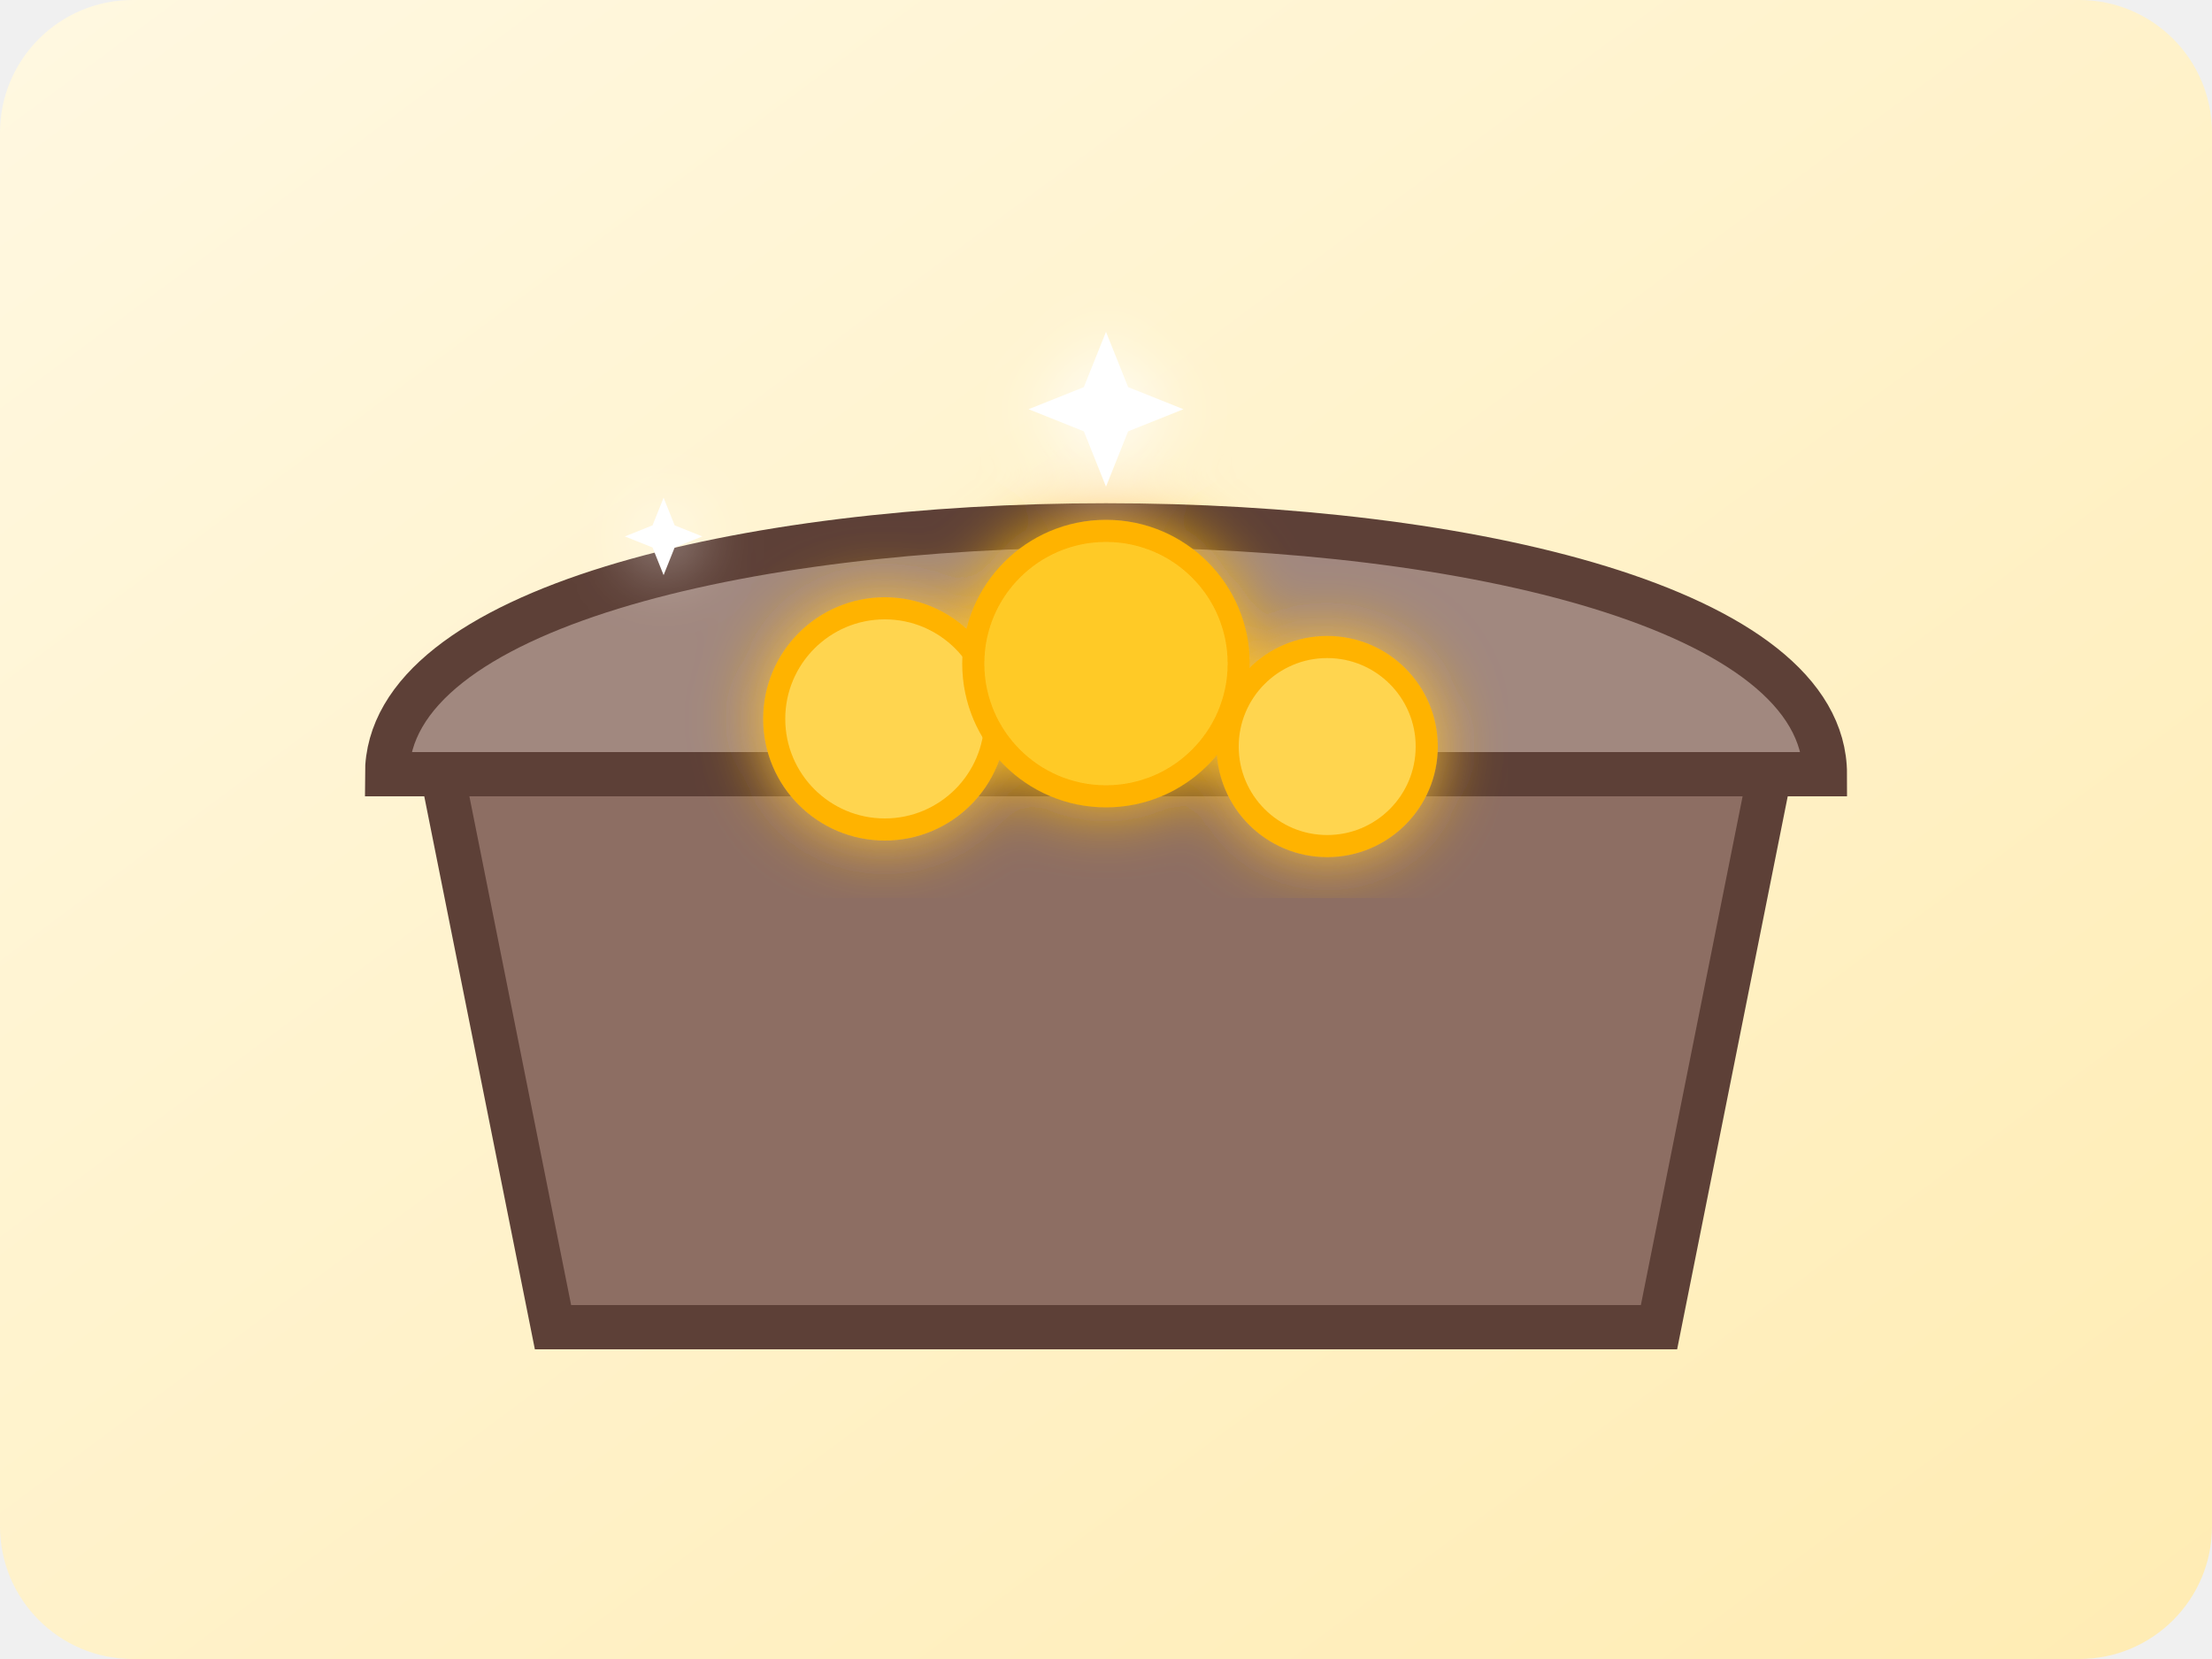
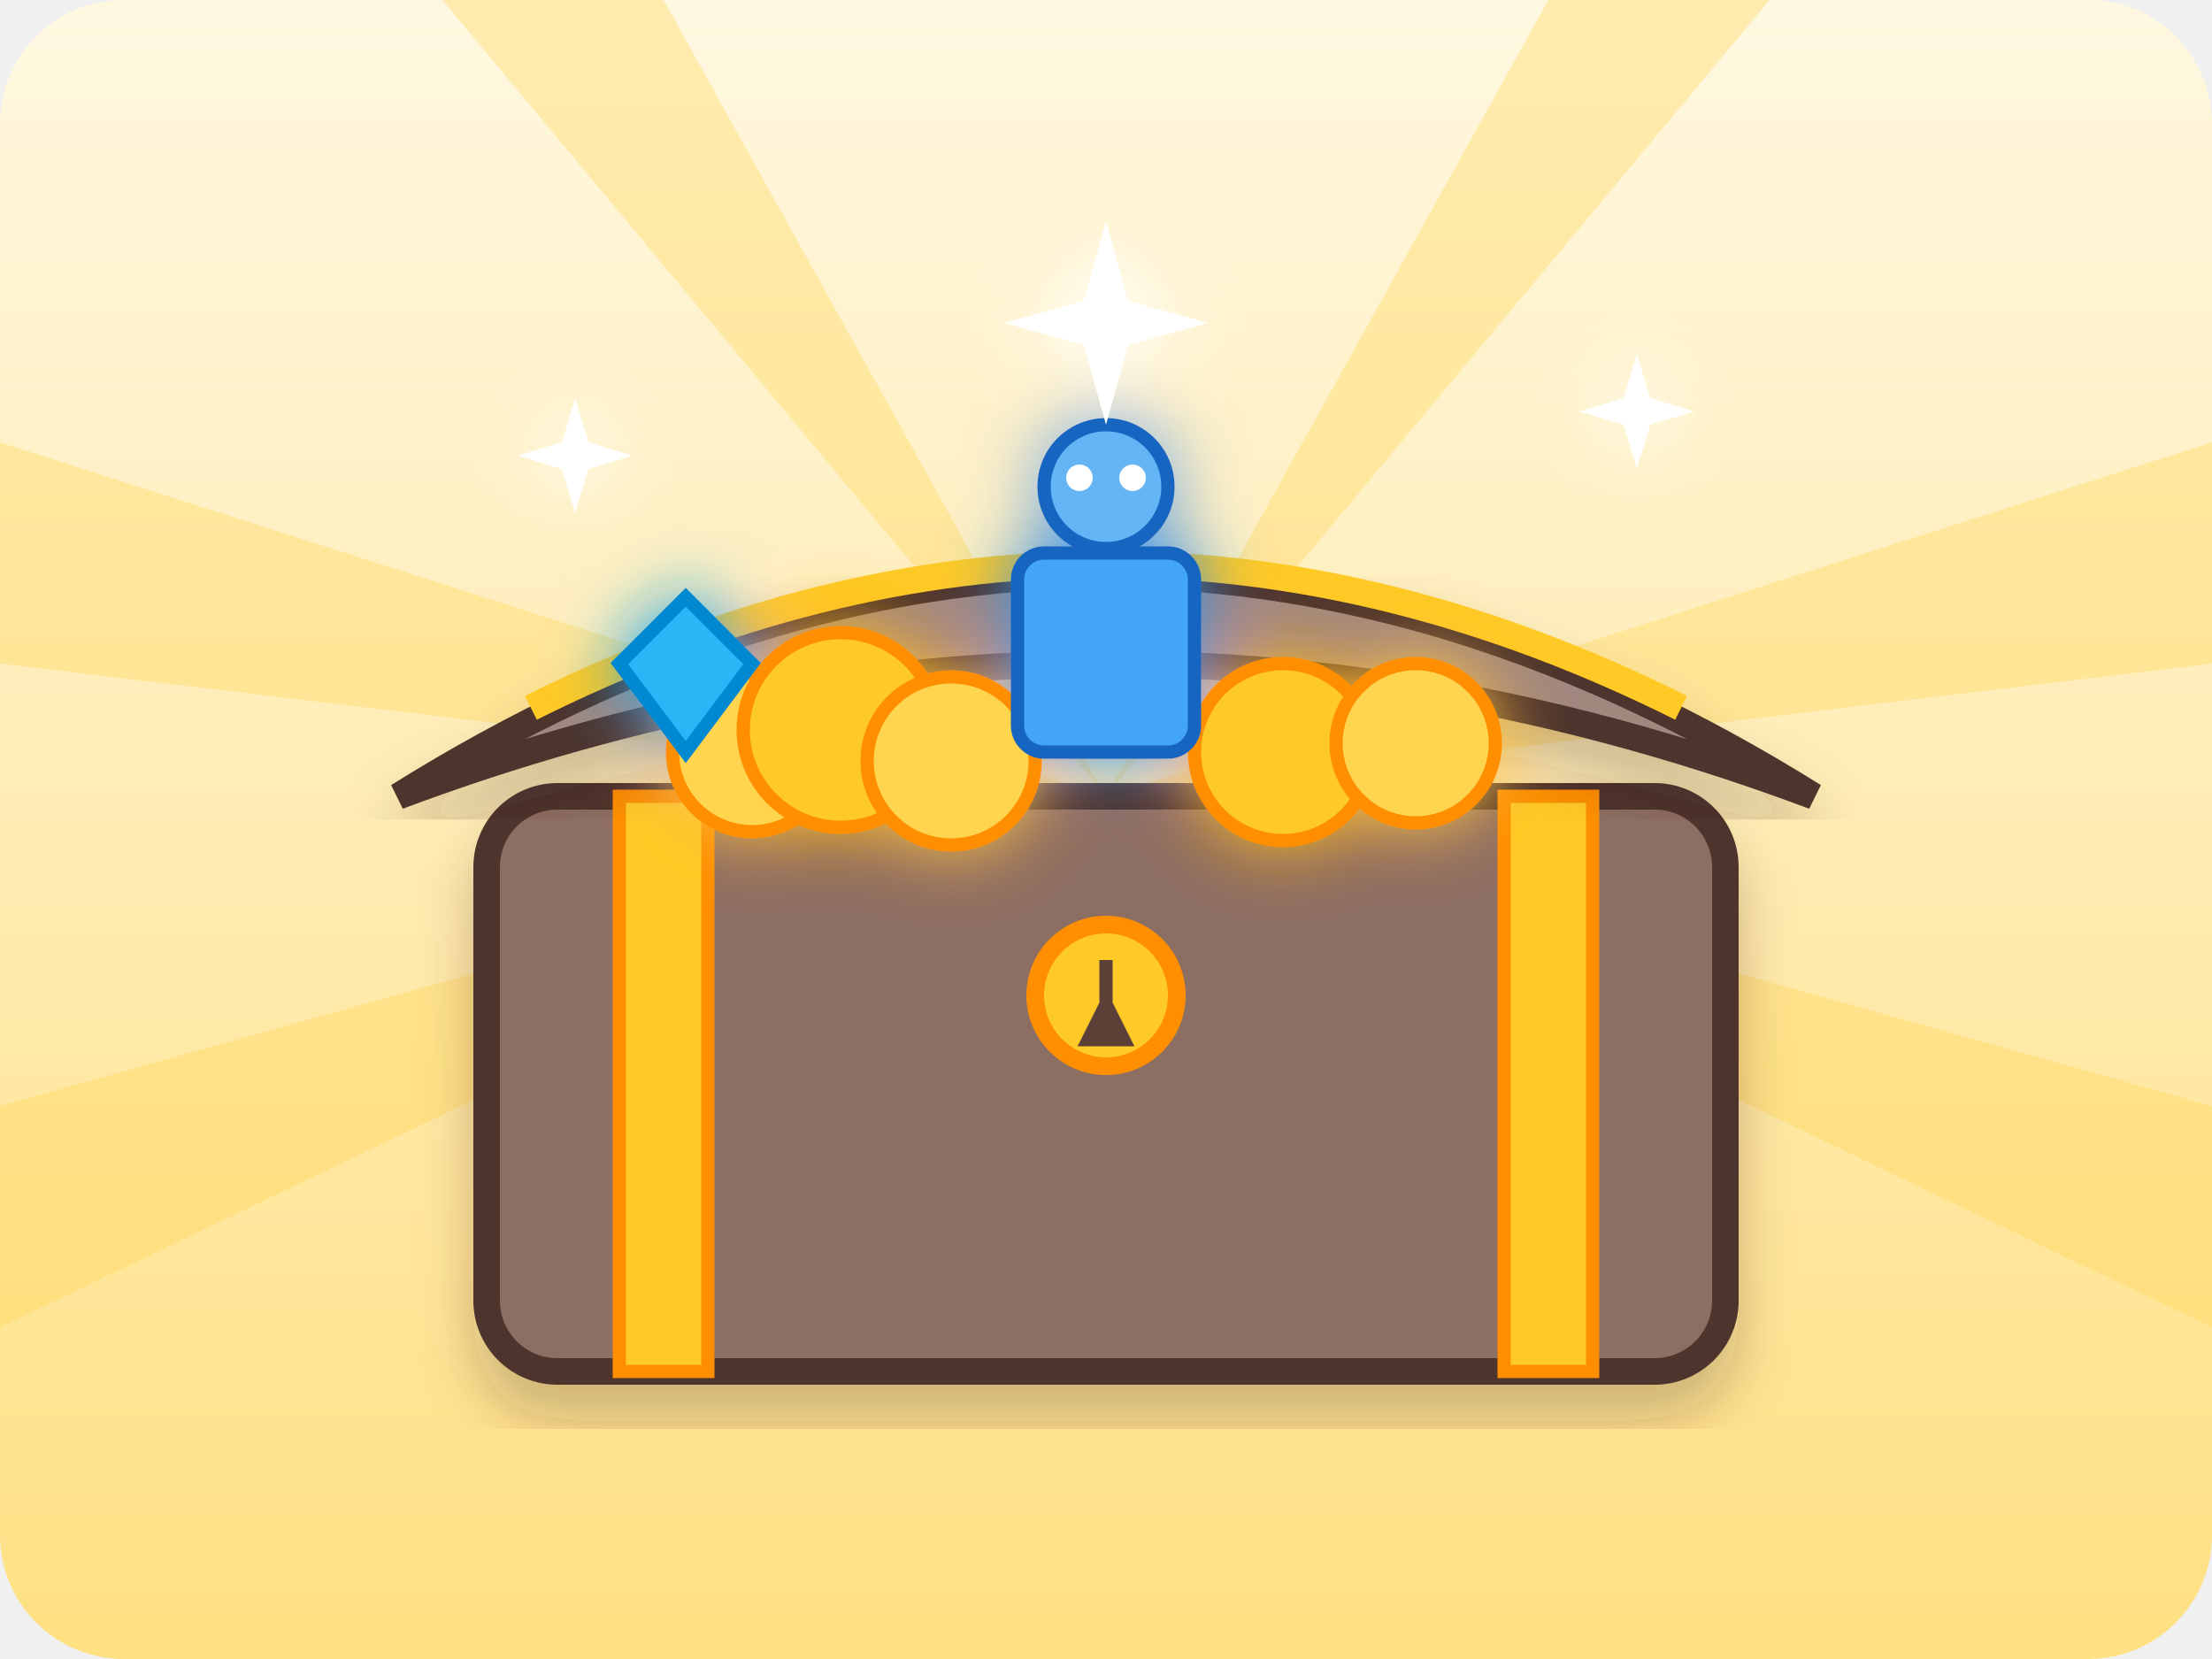
- <svg xmlns="http://www.w3.org/2000/svg" viewBox="0 0 400 300" width="100%" height="100%">
+ <svg xmlns="http://www.w3.org/2000/svg" viewBox="0 0 500 375" width="100%" height="100%">
  <defs>
-     <linearGradient id="bgTreasure" x1="0%" y1="0%" x2="100%" y2="100%">
+     <linearGradient id="bgTreasure" x1="0%" y1="0%" x2="0%" y2="100%">
      <stop offset="0%" stop-color="#fff8e1" />
-       <stop offset="100%" stop-color="#ffecb3" />
+       <stop offset="50%" stop-color="#ffecb3" />
+       <stop offset="100%" stop-color="#ffe082" />
    </linearGradient>
-     <filter id="goldGlow">
-       <feGaussianBlur stdDeviation="6" result="blur" />
+     <filter id="goldGlow" x="-20%" y="-20%" width="140%" height="140%">
+       <feGaussianBlur stdDeviation="8" result="blur" />
      <feComposite in="SourceGraphic" in2="blur" operator="over" />
    </filter>
+     <filter id="shadowTreasure" x="-10%" y="-10%" width="120%" height="120%">
+       <feDropShadow dx="0" dy="8" stdDeviation="6" flood-color="#3e2723" flood-opacity="0.25" />
+     </filter>
  </defs>
-   <rect width="100%" height="100%" rx="24" fill="url(#bgTreasure)" />
-   <path d="M 80 140 L 320 140 L 300 240 L 100 240 Z" fill="#8d6e63" stroke="#5d4037" stroke-width="8" />
-   <path d="M 70 140 C 70 80, 330 80, 330 140 Z" fill="#a1887f" stroke="#5d4037" stroke-width="8" />
+   <rect width="500" height="375" rx="28" fill="url(#bgTreasure)" />
+   <g opacity="0.35">
+     <polygon points="250,180 100,0 150,0" fill="#ffd54f" />
+     <polygon points="250,180 350,0 400,0" fill="#ffd54f" />
+     <polygon points="250,180 500,100 500,150" fill="#ffd54f" />
+     <polygon points="250,180 500,250 500,300" fill="#ffd54f" />
+     <polygon points="250,180 0,100 0,150" fill="#ffd54f" />
+     <polygon points="250,180 0,250 0,300" fill="#ffd54f" />
+   </g>
+   <g filter="url(#shadowTreasure)">
+     <rect x="110" y="180" width="280" height="130" rx="16" fill="#8d6e63" stroke="#4e342e" stroke-width="6" />
+     <rect x="140" y="180" width="20" height="130" fill="#ffca28" stroke="#ff8f00" stroke-width="3" />
+     <rect x="340" y="180" width="20" height="130" fill="#ffca28" stroke="#ff8f00" stroke-width="3" />
+     <circle cx="250" cy="225" r="16" fill="#ffca28" stroke="#ff8f00" stroke-width="4" />
+     <path d="M 250 217 L 250 227 M 250 227 L 246 235 L 254 235 Z" stroke="#5d4037" stroke-width="3" fill="#5d4037" />
+   </g>
+   <g filter="url(#shadowTreasure)">
+     <path d="M 90 180 Q 250 80, 410 180 Q 250 120, 90 180 Z" fill="#a1887f" stroke="#4e342e" stroke-width="6" />
+     <path d="M 120 160 Q 250 95, 380 160" stroke="#ffca28" stroke-width="6" fill="none" />
+   </g>
  <g filter="url(#goldGlow)">
-     <circle cx="160" cy="130" r="20" fill="#ffd54f" stroke="#ffb300" stroke-width="4" />
-     <circle cx="200" cy="120" r="24" fill="#ffca28" stroke="#ffb300" stroke-width="4" />
-     <circle cx="240" cy="135" r="18" fill="#ffd54f" stroke="#ffb300" stroke-width="4" />
-     <path d="M 200 60 L 204 70 L 214 74 L 204 78 L 200 88 L 196 78 L 186 74 L 196 70 Z" fill="#fff" />
-     <path d="M 120 90 L 122 95 L 127 97 L 122 99 L 120 104 L 118 99 L 113 97 L 118 95 Z" fill="#fff" />
+     <circle cx="170" cy="170" r="18" fill="#ffd54f" stroke="#ff8f00" stroke-width="3" />
+     <circle cx="190" cy="165" r="22" fill="#ffca28" stroke="#ff8f00" stroke-width="3" />
+     <circle cx="215" cy="172" r="19" fill="#ffd54f" stroke="#ff8f00" stroke-width="3" />
+     <circle cx="290" cy="170" r="20" fill="#ffca28" stroke="#ff8f00" stroke-width="3" />
+     <circle cx="320" cy="168" r="18" fill="#ffd54f" stroke="#ff8f00" stroke-width="3" />
+     <rect x="230" y="125" width="40" height="45" rx="6" fill="#42a5f5" stroke="#1565c0" stroke-width="3" />
+     <circle cx="250" cy="110" r="14" fill="#64b5f6" stroke="#1565c0" stroke-width="3" />
+     <circle cx="244" cy="108" r="3" fill="#ffffff" />
+     <circle cx="256" cy="108" r="3" fill="#ffffff" />
+     <polygon points="140,150 155,135 170,150 155,170" fill="#29b6f6" stroke="#0288d1" stroke-width="3" />
+     <path d="M 250 50 L 255 68 L 273 73 L 255 78 L 250 96 L 245 78 L 227 73 L 245 68 Z" fill="#ffffff" />
+     <path d="M 130 90 L 133 100 L 143 103 L 133 106 L 130 116 L 127 106 L 117 103 L 127 100 Z" fill="#ffffff" />
+     <path d="M 370 80 L 373 90 L 383 93 L 373 96 L 370 106 L 367 96 L 357 93 L 367 90 Z" fill="#ffffff" />
  </g>
</svg>
